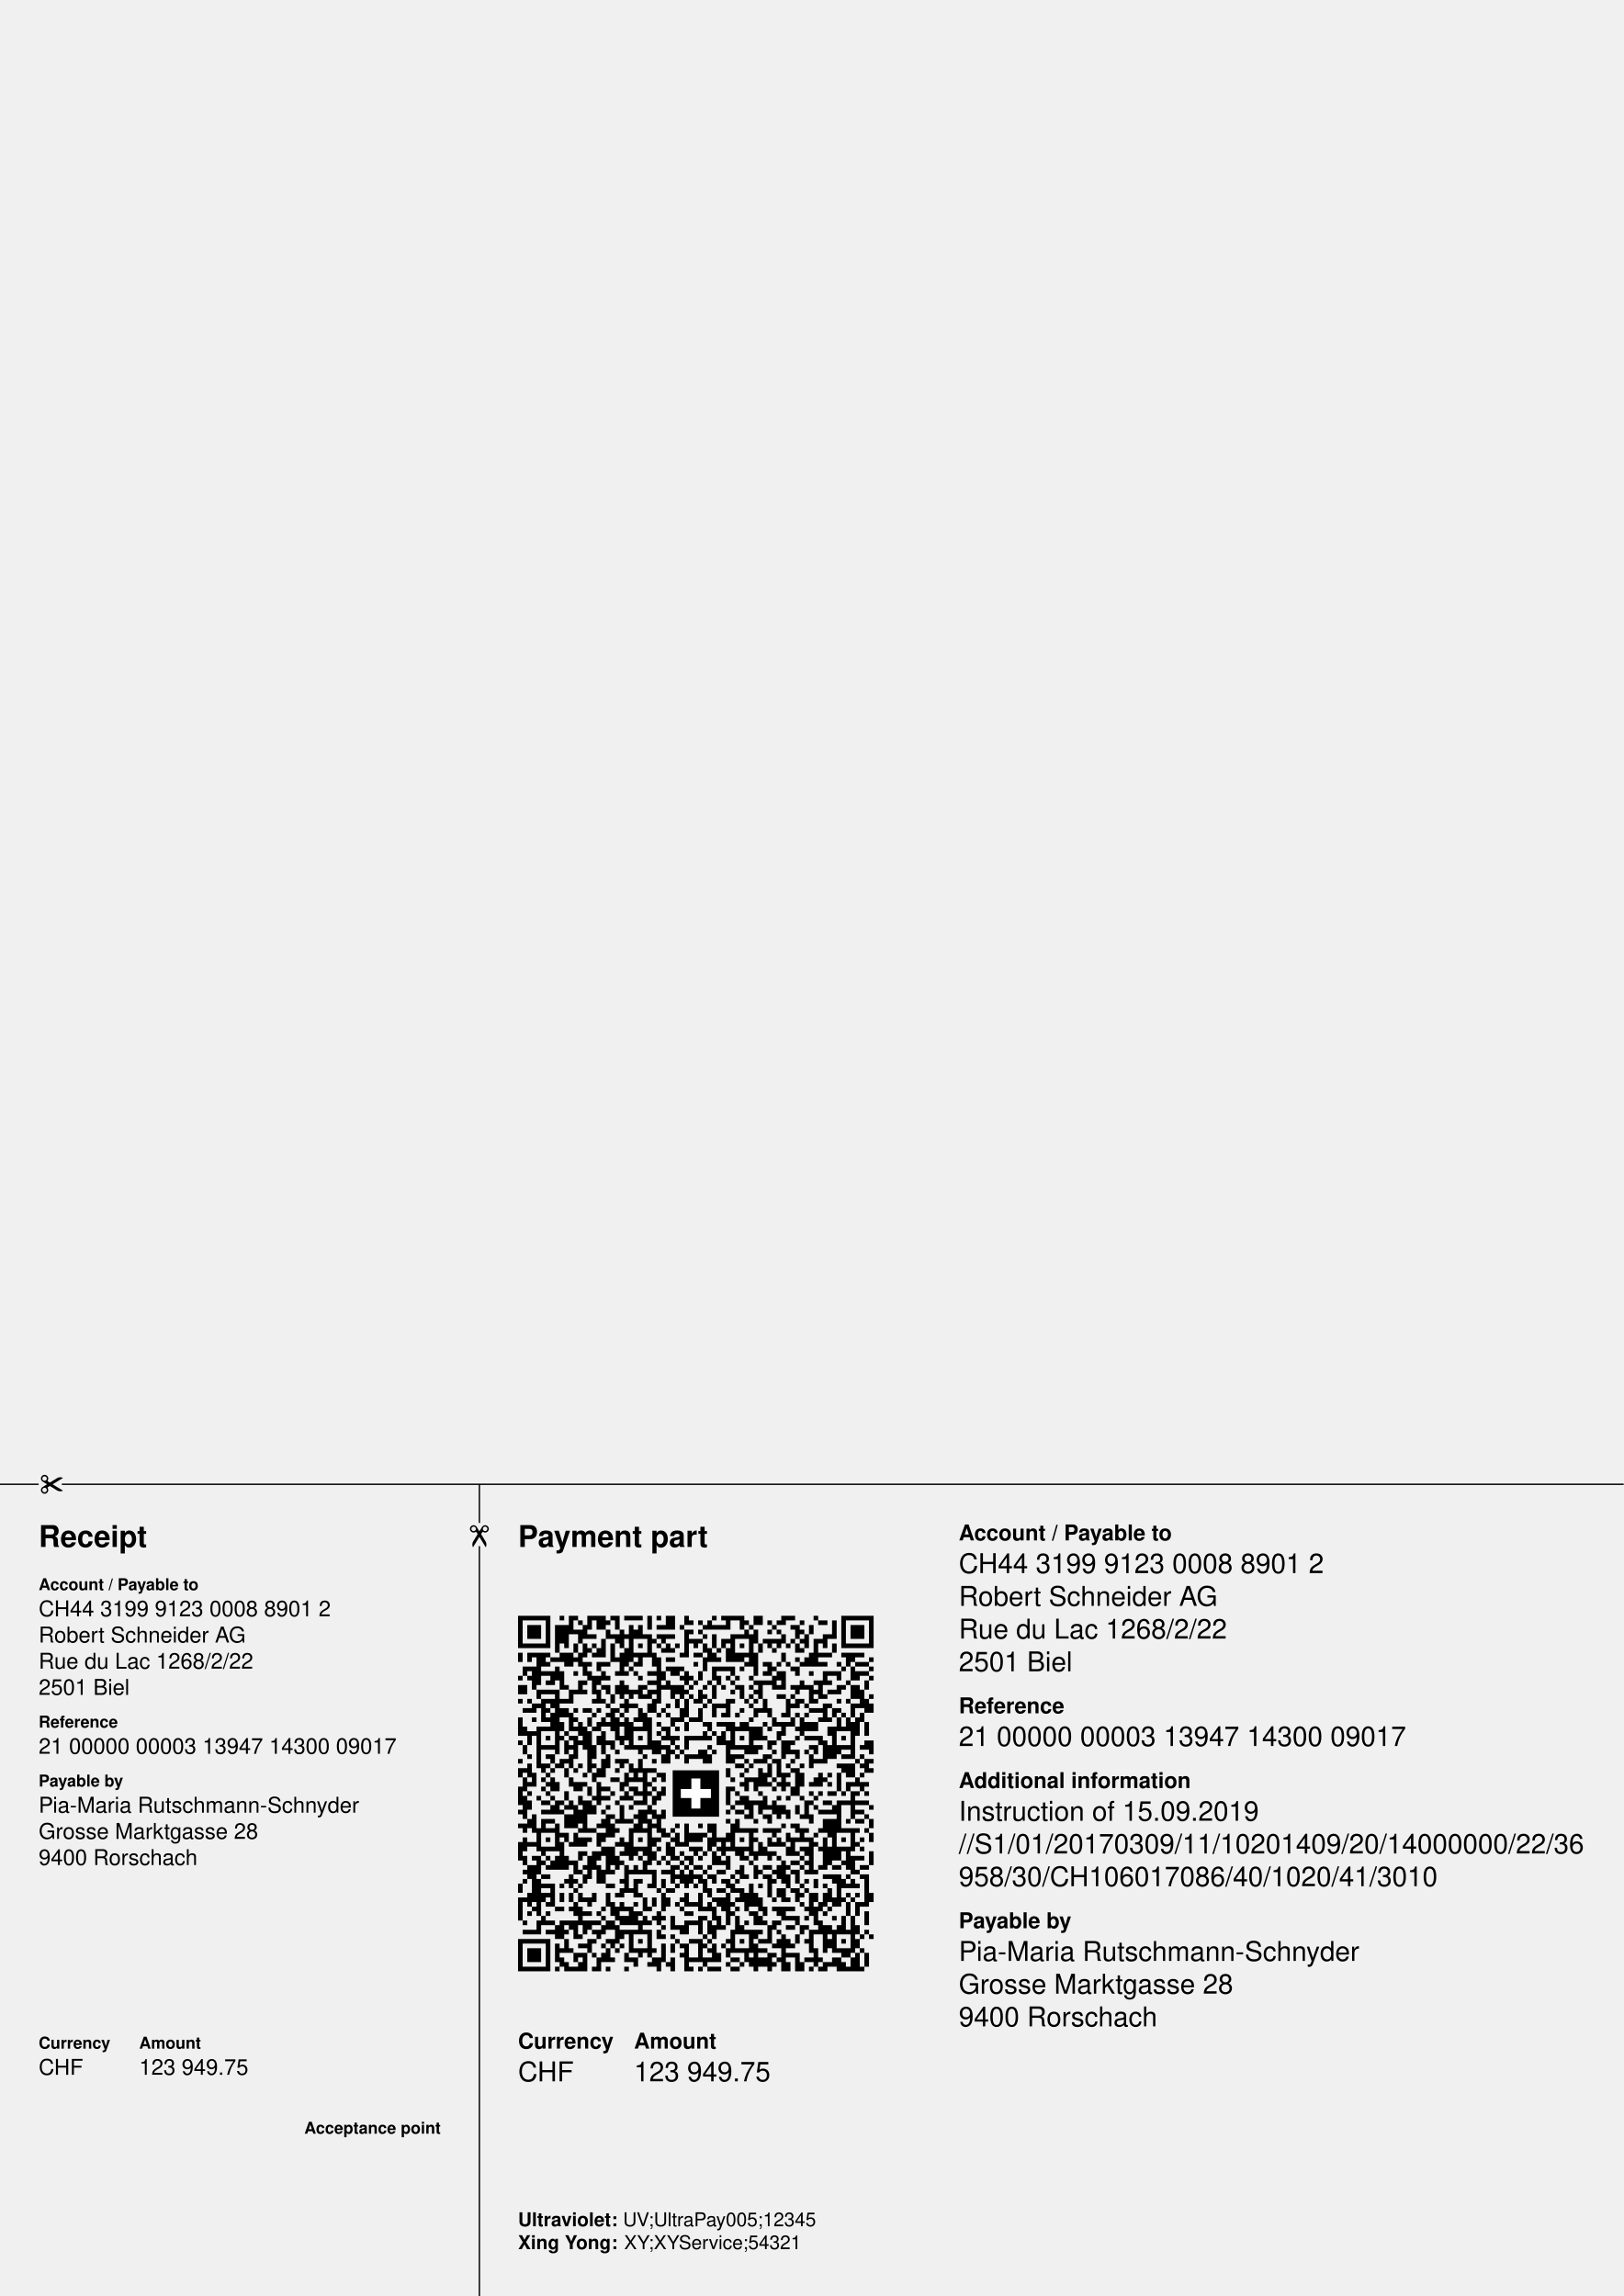
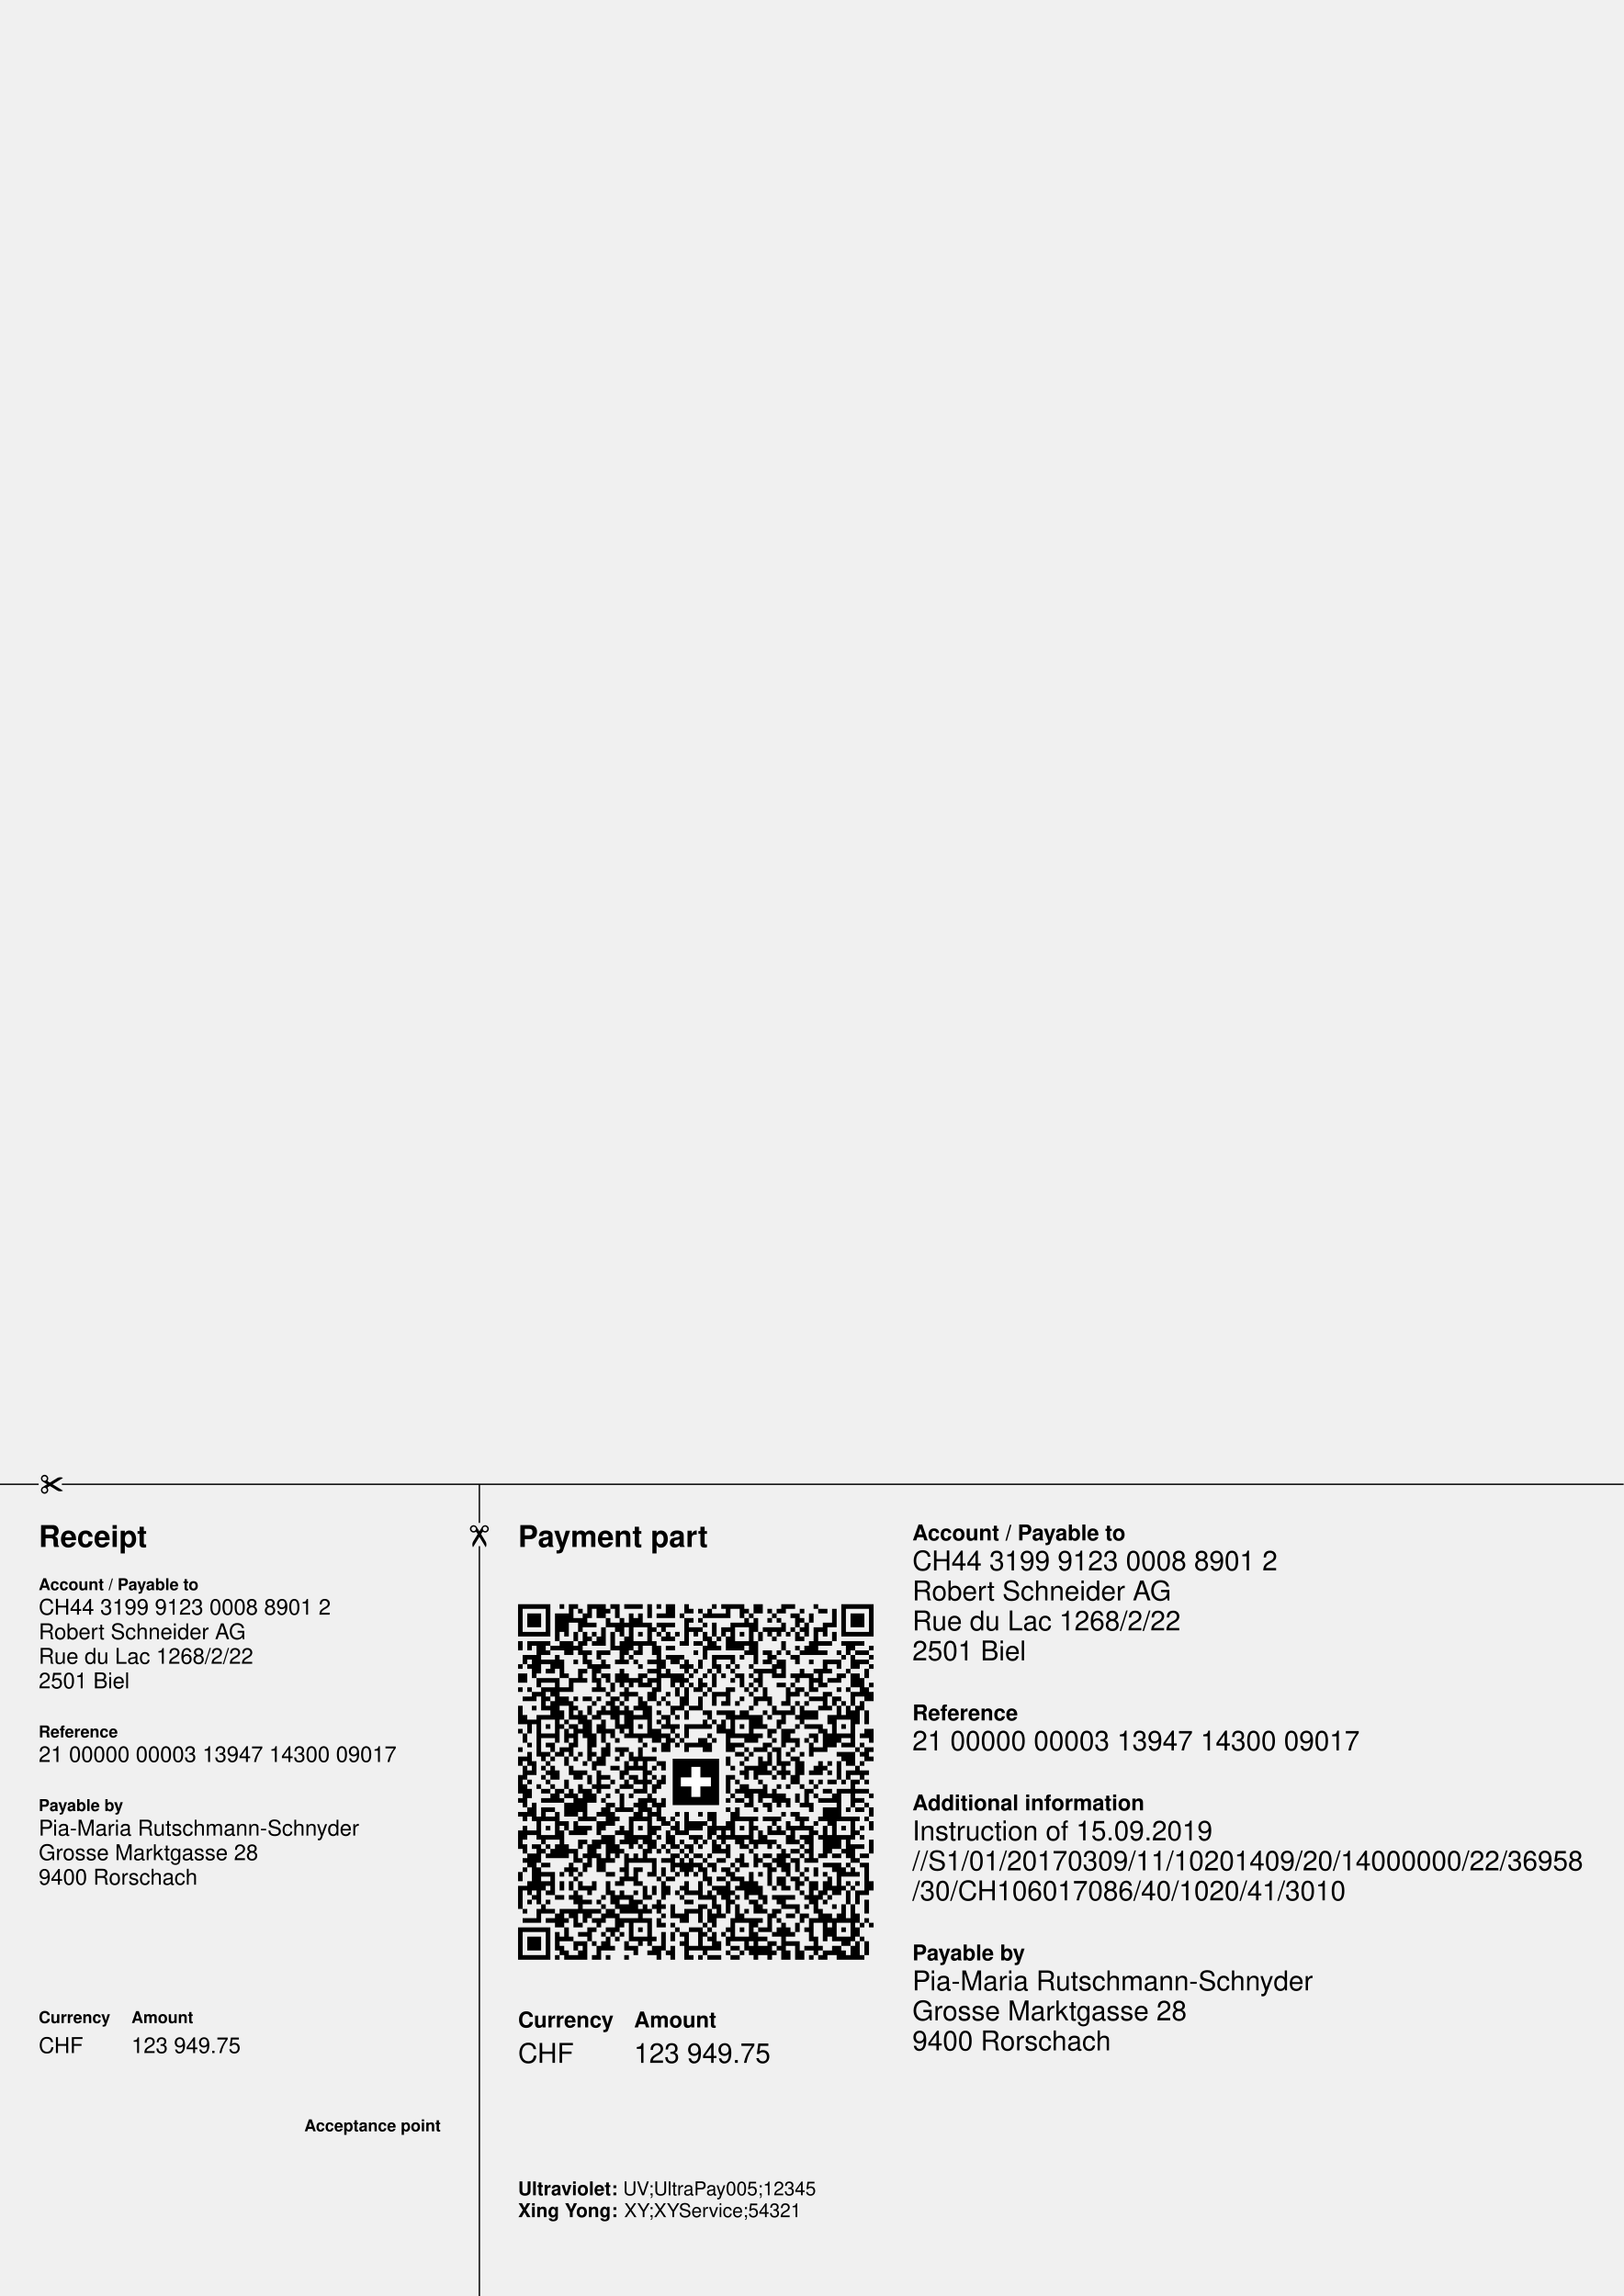
<svg xmlns="http://www.w3.org/2000/svg" width="210mm" height="297mm" version="1.1" viewBox="0 0 595.276 841.89">
  <g font-family="Helvetica,Arial,&quot;Liberation Sans&quot;" transform="translate(0 841.89)">
-     <g transform="translate(189.921 -119.055) scale(1.693)">
+     <g transform="translate(189.921 -0)">
+       <text x="0" y="-274.665" font-size="11" font-weight="bold">Payment part</text>
+     </g>
+     <g transform="translate(189.921 -123.307) scale(1.693)">
      <path d="M0,-77h7v1h-7zm9,0h1v1h-1zm2,0h1v4h-1zm1,0h1v1h-1zm3,0h4v1h-4zm5,0h2v1h-2z m3,0h4v1h-4zm5,0h1v3h-1zm2,0h1v1h-1zm2,0h2v3h-2zm4,0h1v2h-1zm6,0h1v1h-1z m2,0h5v1h-5zm7,0h2v2h-2zm6,0h3v1h-3zm7,0h1v1h-1zm6,0h7v1h-7zm-70,1h1v6h-1z m6,0h1v6h-1zm7,0h1v1h-1zm2,0h1v2h-1zm2,0h2v2h-2zm2,0h1v1h-1zm2,0h1v2h-1z m16,0h1v1h-1zm2,0h1v1h-1zm2,0h1v2h-1zm4,0h1v2h-1zm3,0h2v1h-2zm6,0h1v1h-1z m2,0h2v1h-2zm5,0h1v1h-1zm4,0h2v1h-2zm3,0h1v4h-1zm2,0h1v6h-1zm6,0h1v6h-1z m-74,1h3v3h-3zm6,0h3v4h-3zm6,0h1v3h-1zm10,0h1v8h-1zm2,0h1v3h-1zm4,0h2v1h-2z m5,0h1v1h-1zm5,0h1v1h-1zm2,0h3v1h-3zm6,0h1v1h-1zm2,0h1v1h-1zm5,0h1v1h-1z m4,0h2v1h-2zm4,0h1v2h-1zm9,0h3v3h-3zm-60,1h2v1h-2zm7,0h1v2h-1zm3,0h1v4h-1z m3,0h1v2h-1zm11,0h1v6h-1zm1,0h1v1h-1zm2,0h1v1h-1zm10,0h1v2h-1zm2,0h1v3h-1z m3,0h1v1h-1zm2,0h1v1h-1zm4,0h2v1h-2zm-47,1h1v2h-1zm2,0h2v1h-2zm5,0h2v1h-2z m3,0h1v1h-1zm4,0h2v1h-2zm3,0h4v1h-4zm10,0h1v1h-1zm2,0h1v3h-1zm4,0h1v6h-1z m1,0h2v1h-2zm3,0h1v7h-1zm7,0h1v2h-1zm3,0h1v1h-1zm2,0h1v3h-1zm4,0h1v3h-1z m1,0h1v1h-1zm-49,1h1v4h-1zm3,0h1v1h-1zm7,0h1v4h-1zm1,0h1v1h-1zm2,0h1v1h-1z m6,0h3v1h-3zm7,0h2v1h-2zm9,0h4v1h-4zm6,0h1v1h-1zm2,0h1v1h-1zm3,0h1v6h-1z m1,0h1v1h-1zm-64,1h5v1h-5zm7,0h1v2h-1zm2,0h1v1h-1zm2,0h1v2h-1zm2,0h1v3h-1z m2,0h1v1h-1zm4,0h1v4h-1zm6,0h1v1h-1zm4,0h1v1h-1zm2,0h1v2h-1zm2,0h1v1h-1z m4,0h1v1h-1zm2,0h1v2h-1zm4,0h1v1h-1zm4,0h1v1h-1zm4,0h1v2h-1zm2,0h1v1h-1z m2,0h1v1h-1zm2,0h1v1h-1zm2,0h1v2h-1zm8,0h1v2h-1zm3,0h5v1h-5zm-56,1h1v1h-1z m2,0h1v2h-1zm6,0h1v4h-1zm8,0h1v1h-1zm2,0h1v1h-1zm8,0h1v3h-1zm2,0h1v1h-1z m2,0h1v3h-1zm10,0h1v1h-1zm6,0h1v1h-1zm-61,1h1v2h-1zm2,0h5v1h-5zm7,0h3v2h-3z m4,0h1v3h-1zm3,0h1v1h-1zm6,0h1v5h-1zm3,0h3v1h-3zm4,0h1v3h-1zm6,0h1v1h-1z m3,0h2v1h-2zm4,0h1v2h-1zm5,0h2v2h-2zm2,0h1v1h-1zm2,0h1v5h-1zm6,0h1v2h-1z m6,0h1v3h-1zm2,0h3v1h-3zm5,0h5v1h-5zm-68,1h1v1h-1zm2,0h1v6h-1zm1,0h1v2h-1z m2,0h2v1h-2zm5,0h1v1h-1zm9,0h1v1h-1zm5,0h1v2h-1zm4,0h1v10h-1zm2,0h2v1h-2z m8,0h1v3h-1zm3,0h1v1h-1zm17,0h1v1h-1zm2,0h1v2h-1zm9,0h2v1h-2zm5,0h1v1h-1z m-70,1h1v1h-1zm4,0h2v1h-2zm4,0h1v3h-1zm1,0h1v1h-1zm2,0h3v1h-3zm8,0h1v1h-1z m13,0h1v1h-1zm11,0h1v1h-1zm4,0h2v1h-2zm3,0h1v1h-1zm2,0h1v1h-1zm3,0h1v1h-1z m4,0h2v1h-2zm4,0h1v1h-1zm2,0h1v1h-1zm2,0h3v1h-3zm-72,1h3v1h-3zm7,0h1v3h-1z m9,0h1v1h-1zm7,0h1v1h-1zm8,0h4v1h-4zm10,0h5v1h-5zm6,0h1v1h-1zm6,0h2v1h-2z m5,0h2v1h-2zm11,0h1v1h-1zm2,0h1v3h-1zm4,0h1v1h-1zm-75,1h1v1h-1zm2,0h1v4h-1z m2,0h3v1h-3zm4,0h1v4h-1zm3,0h1v1h-1zm3,0h1v2h-1zm3,0h1v2h-1zm3,0h1v1h-1z m2,0h1v1h-1zm2,0h1v1h-1zm3,0h2v1h-2zm3,0h1v2h-1zm2,0h2v1h-2zm3,0h1v3h-1z m3,0h1v2h-1zm3,0h1v2h-1zm4,0h1v1h-1zm7,0h2v1h-2zm3,0h2v2h-2zm4,0h1v1h-1z m3,0h1v1h-1zm3,0h4v1h-4zm7,0h3v1h-3zm-73,1h1v1h-1zm2,0h1v1h-1zm5,0h1v2h-1z m9,0h2v2h-2zm3,0h1v1h-1zm7,0h1v1h-1zm9,0h1v1h-1zm2,0h1v1h-1zm6,0h1v2h-1z m2,0h1v1h-1zm2,0h1v1h-1zm3,0h1v1h-1zm5,0h1v3h-1zm11,0h1v2h-1zm3,0h1v1h-1z m4,0h1v1h-1zm3,0h1v1h-1zm-70,1h1v1h-1zm7,0h1v3h-1zm1,0h1v1h-1zm8,0h1v4h-1z m6,0h2v1h-2zm4,0h1v2h-1zm6,0h1v1h-1zm3,0h1v1h-1zm5,0h1v1h-1zm5,0h4v1h-4z m6,0h1v2h-1zm4,0h1v2h-1zm3,0h2v1h-2zm3,0h1v1h-1zm4,0h1v1h-1zm4,0h1v2h-1z m-75,1h2v2h-2zm10,0h1v1h-1zm6,0h1v2h-1zm2,0h2v1h-2zm3,0h1v2h-1zm2,0h1v2h-1z m3,0h1v3h-1zm1,0h1v1h-1zm4,0h1v1h-1zm2,0h3v2h-3zm4,0h1v1h-1zm3,0h1v1h-1z m2,0h1v3h-1zm2,0h1v1h-1zm3,0h2v1h-2zm3,0h1v1h-1zm2,0h1v3h-1zm4,0h1v1h-1z m3,0h2v1h-2zm3,0h2v1h-2zm3,0h1v3h-1zm4,0h2v1h-2zm3,0h2v3h-2zm-68,1h5v1h-5z m7,0h1v3h-1zm1,0h1v1h-1zm2,0h1v1h-1zm3,0h1v3h-1zm2,0h1v1h-1zm5,0h2v1h-2z m4,0h2v1h-2zm8,0h1v1h-1zm3,0h1v3h-1zm7,0h1v1h-1zm2,0h1v2h-1zm3,0h1v1h-1z m9,0h1v1h-1zm3,0h1v3h-1zm1,0h1v1h-1zm3,0h3v1h-3zm7,0h1v4h-1zm-70,1h1v1h-1z m4,0h1v13h-1zm12,0h1v2h-1zm4,0h1v1h-1zm3,0h2v1h-2zm6,0h1v1h-1zm2,0h1v1h-1z m2,0h1v1h-1zm3,0h1v1h-1zm10,0h1v1h-1zm6,0h2v1h-2zm3,0h1v1h-1zm7,0h1v1h-1z m10,0h1v1h-1zm-76,1h1v1h-1zm2,0h1v1h-1zm3,0h1v5h-1zm1,0h2v1h-2zm3,0h2v1h-2z m7,0h1v1h-1zm2,0h1v1h-1zm5,0h1v3h-1zm6,0h1v3h-1zm5,0h1v2h-1zm2,0h1v4h-1z m2,0h1v1h-1zm3,0h1v1h-1zm4,0h1v4h-1zm1,0h1v1h-1zm3,0h1v1h-1zm2,0h1v1h-1z m2,0h1v3h-1zm5,0h1v4h-1zm2,0h2v1h-2zm4,0h1v1h-1zm5,0h1v1h-1zm2,0h1v1h-1z m4,0h1v3h-1zm-72,1h2v1h-2zm4,0h1v1h-1zm12,0h1v1h-1zm3,0h1v1h-1zm2,0h2v1h-2z m4,0h1v2h-1zm4,0h1v1h-1zm8,0h1v1h-1zm2,0h3v1h-3zm8,0h1v1h-1zm9,0h2v1h-2z m3,0h1v1h-1zm4,0h1v4h-1zm1,0h1v1h-1zm5,0h1v3h-1zm1,0h1v1h-1zm3,0h1v2h-1z m-75,1h3v1h-3zm5,0h1v1h-1zm3,0h2v2h-2zm3,0h1v1h-1zm2,0h2v1h-2zm3,0h1v1h-1z m3,0h1v5h-1zm1,0h1v1h-1zm5,0h1v3h-1zm5,0h1v1h-1zm4,0h1v3h-1zm4,0h1v3h-1z m3,0h1v2h-1zm6,0h1v1h-1zm3,0h2v1h-2zm3,0h1v2h-1zm9,0h3v1h-3zm5,0h2v1h-2z m-61,1h1v4h-1zm4,0h1v4h-1zm5,0h1v1h-1zm3,0h1v1h-1zm3,0h1v1h-1zm5,0h1v4h-1z m3,0h1v1h-1zm2,0h1v1h-1zm12,0h1v1h-1zm3,0h1v1h-1zm4,0h1v1h-1zm6,0h1v1h-1z m3,0h1v1h-1zm2,0h1v1h-1zm6,0h1v1h-1zm2,0h1v1h-1zm4,0h1v2h-1zm-74,1h1v4h-1z m3,0h1v1h-1zm3,0h1v1h-1zm6,0h1v1h-1zm3,0h1v2h-1zm3,0h1v2h-1zm3,0h1v5h-1z m2,0h1v5h-1zm2,0h1v1h-1zm3,0h1v7h-1zm5,0h2v1h-2zm4,0h2v1h-2zm13,0h1v1h-1z m5,0h1v2h-1zm4,0h1v2h-1zm2,0h1v4h-1zm4,0h1v1h-1zm2,0h1v1h-1zm2,0h1v3h-1z m2,0h1v3h-1zm2,0h1v4h-1zm-64,1h1v2h-1zm4,0h1v3h-1zm4,0h1v2h-1zm2,0h1v1h-1z m3,0h1v1h-1zm2,0h1v6h-1zm6,0h1v1h-1zm3,0h1v1h-1zm3,0h1v2h-1zm4,0h2v1h-2z m3,0h4v1h-4zm5,0h2v2h-2zm5,0h1v1h-1zm3,0h3v1h-3zm6,0h3v2h-3zm10,-0h1v8h-1z m3,0h1v3h-1zm-74,1h1v2h-1zm3,0h1v9h-1zm1,0h2v1h-2zm7,0h1v1h-1zm2,0h1v5h-1z m2,0h1v1h-1zm9,0h2v1h-2zm6,0h2v1h-2zm3,0h1v1h-1zm7,0h1v1h-1zm4,0h3v1h-3z m5,0h3v3h-3zm4,0h1v1h-1zm3,0h1v2h-1zm3,0h1v1h-1zm7,0h2v2h-2zm3,0h1v1h-1z m-68,1h1v3h-1zm1,0h1v1h-1zm7,0h1v1h-1zm5,0h1v9h-1zm3,-0h1v5h-1zm12,0h1v1h-1z m2,0h1v2h-1zm8,0h1v2h-1zm2,0h1v1h-1zm2,0h1v3h-1zm2,0h1v4h-1zm10,0h1v2h-1z m-50,1h1v1h-1zm3,0h1v1h-1zm2,0h2v1h-2zm6,0h1v2h-1zm5,0h1v2h-1zm4,0h1v1h-1z m5,0h1v1h-1zm2,0h2v1h-2zm3,0h4v1h-4zm5,0h1v1h-1zm2,0h1v2h-1zm5,0h1v1h-1z m5,0h1v1h-1zm7,0h1v1h-1zm2,0h4v1h-4zm6,-0h1v5h-1zm2,0h1v1h-1zm-70,1h1v1h-1z m10,-0h1v3h-1zm2,0h1v4h-1zm1,0h1v1h-1zm6,0h2v1h-2zm10,-0h2v3h-2zm4,0h1v1h-1z m3,0h1v2h-1zm9,0h1v5h-1zm5,-0h1v3h-1zm4,0h2v1h-2zm3,-0h2v3h-2zm2,0h1v1h-1z m6,0h2v1h-2zm10,0h2v2h-2zm-74,1h1v2h-1zm4,0h3v1h-3zm6,0h1v1h-1zm5,-0h1v3h-1z m4,0h1v1h-1zm3,0h1v1h-1zm2,0h3v1h-3zm6,0h2v1h-2zm3,0h1v1h-1zm7,0h1v1h-1z m6,0h3v1h-3zm4,0h2v1h-2zm3,0h1v1h-1zm9,0h2v1h-2zm3,-0h2v3h-2zm3,0h3v1h-3z m5,0h1v1h-1zm-53,1h1v1h-1zm5,0h1v1h-1zm6,0h1v3h-1zm1,-0h1v1h-1zm2,0h1v1h-1z m4,0h2v2h-2zm3,0h1v1h-1zm7,0h1v1h-1zm2,0h1v1h-1zm4,0h1v1h-1zm4,0h2v1h-2z m3,0h1v1h-1zm2,0h1v1h-1zm5,0h1v1h-1zm7,0h1v1h-1zm-74,1h1v1h-1zm4,0h2v1h-2z m5,0h1v3h-1zm8,0h1v3h-1zm8,-0h1v1h-1zm4,0h1v2h-1zm3,-0h1v1h-1zm2,0h3v1h-3z m5,0h1v2h-1zm5,-0h3v1h-3zm7,0h2v1h-2zm4,0h1v1h-1zm3,0h1v1h-1zm3,0h1v3h-1z m7,-0h2v1h-2zm4,0h1v1h-1zm-74,1h1v1h-1zm7,0h1v1h-1zm2,0h2v1h-2zm9,0h1v4h-1z m3,0h3v1h-3zm5,0h1v3h-1zm3,0h1v1h-1zm7,0h1v1h-1zm4,0h1v1h-1zm6,0h1v1h-1z m3,0h1v1h-1zm2,0h3v1h-3zm4,0h2v1h-2zm4,0h1v1h-1zm5,0h3v1h-3zm9,0h1v1h-1z m2,0h1v3h-1zm1,0h1v1h-1zm-74,1h1v3h-1zm3,0h2v1h-2zm3,0h2v1h-2zm5,0h1v1h-1z m3,0h1v1h-1zm6,0h1v1h-1zm2,0h1v2h-1zm23,0h2v1h-2zm3,0h1v1h-1zm4,0h1v3h-1z m2,0h1v3h-1zm2,0h1v1h-1zm3,0h1v1h-1zm8,0h4v1h-4zm5,0h1v1h-1zm-74,1h2v1h-2z m5,0h1v1h-1zm2,0h1v1h-1zm3,0h1v2h-1zm2,0h1v1h-1zm5,0h1v2h-1zm4,0h1v1h-1z m4,0h1v3h-1zm2,-0h1v8h-1zm1,0h2v1h-2zm17,0h1v2h-1zm4,0h1v1h-1zm3,-0h1v4h-1z m7,0h2v1h-2zm11,0h3v1h-3zm6,0h1v1h-1zm-76,1h1v1h-1zm3,-0h1v3h-1zm3,0h1v1h-1z m8,0h1v1h-1zm2,0h1v2h-1zm7,-0h1v3h-1zm7,0h2v1h-2zm18,0h1v1h-1zm5,-0h1v3h-1z m4,0h1v4h-1zm1,0h1v1h-1zm2,-0h2v3h-2zm5,0h1v3h-1zm2,0h1v1h-1zm2,-0h1v4h-1z m2,0h2v1h-2zm3,0h1v1h-1zm-73,1h1v3h-1zm4,0h1v1h-1zm2,-0h1v3h-1zm4,0h1v2h-1z m9,0h2v1h-2zm4,0h1v1h-1zm2,0h1v1h-1zm3,0h1v1h-1zm2,0h1v1h-1zm15,0h1v1h-1z m3,0h3v1h-3zm6,0h1v1h-1zm9,-0h1v2h-1zm2,0h1v1h-1zm7,-0h1v2h-1zm-71,1h1v1h-1z m4,0h1v1h-1zm2,0h1v2h-1zm4,0h2v2h-2zm2,0h1v1h-1zm3,0h1v5h-1zm5,0h1v2h-1z m6,0h1v1h-1zm20,0h2v1h-2zm3,0h1v2h-1zm3,0h1v1h-1zm2,0h1v1h-1zm2,0h1v1h-1z m5,0h1v1h-1zm4,0h1v1h-1zm4,0h2v1h-2zm3,0h2v1h-2zm-74,1h1v4h-1zm5,0h1v1h-1z m10,0h1v2h-1zm3,0h2v1h-2zm6,0h2v1h-2zm5,0h1v1h-1zm2,0h1v2h-1zm14,0h1v4h-1z m1,0h1v1h-1zm3,0h1v1h-1zm6,0h1v1h-1zm4,0h2v2h-2zm12,0h1v1h-1zm3,0h1v1h-1z m-72,1h1v1h-1zm4,0h1v1h-1zm4,0h1v2h-1zm10,0h1v1h-1zm3,0h1v2h-1zm2,0h2v1h-2z m3,0h1v1h-1zm2,0h1v2h-1zm17,0h1v1h-1zm5,0h1v1h-1zm11,0h1v1h-1zm2,0h1v1h-1z m2,0h2v1h-2zm3,0h1v1h-1zm2,0h1v6h-1zm1,0h1v1h-1zm2,0h1v1h-1zm-74,1h1v5h-1z m3,0h1v1h-1zm3,0h1v1h-1zm6,0h1v2h-1zm3,0h1v1h-1zm2,0h2v1h-2zm4,0h1v1h-1z m2,0h1v1h-1zm5,0h1v2h-1zm19,0h2v2h-2zm5,0h1v3h-1zm3,0h1v1h-1zm2,0h1v1h-1z m3,0h1v1h-1zm3,0h1v1h-1zm-62,1h1v2h-1zm3,0h2v1h-2zm3,0h1v3h-1zm1,0h1v1h-1z m2,0h1v2h-1zm3,0h1v7h-1zm1,0h1v3h-1zm6,0h1v1h-1zm4,0h2v1h-2zm22,0h1v1h-1z m3,0h1v4h-1zm1,0h2v1h-2zm4,0h1v3h-1zm7,0h1v4h-1zm1,0h1v1h-1zm3,0h2v1h-2z m3,0h1v7h-1zm1,0h2v1h-2zm3,0h3v1h-3zm-66,1h1v2h-1zm3,0h1v1h-1zm2,0h1v5h-1z m4,0h1v2h-1zm3,0h1v1h-1zm3,0h1v4h-1zm2,0h1v1h-1zm4,0h1v2h-1zm18,0h1v1h-1z m3,0h1v1h-1zm3,0h1v2h-1zm2,0h1v1h-1zm2,0h2v2h-2zm4,0h1v2h-1zm4,0h1v1h-1z m4,0h1v2h-1zm8,0h1v1h-1zm-76,1h1v1h-1zm5,0h2v1h-2zm4,0h1v1h-1zm4,0h1v3h-1z m5,0h1v1h-1zm8,0h2v3h-2zm3,0h1v2h-1zm2,0h1v2h-1zm14,0h1v1h-1zm2,0h2v1h-2z m11,0h1v2h-1zm7,0h3v1h-3zm8,0h2v1h-2zm-70,1h1v4h-1zm7,0h2v3h-2zm9,0h1v5h-1z m1,0h1v1h-1zm5,0h1v1h-1zm5,0h1v4h-1zm19,0h1v1h-1zm4,0h2v1h-2zm3,0h1v1h-1z m5,0h1v1h-1zm2,0h1v2h-1zm12,0h1v1h-1zm-73,1h1v2h-1zm3,0h3v1h-3zm13,0h1v2h-1z m3,0h1v1h-1zm2,0h2v1h-2zm5,0h1v10h-1zm17,0h1v1h-1zm2,0h1v3h-1zm4,0h1v1h-1z m3,0h1v1h-1zm12,0h3v3h-3zm5,0h1v1h-1zm2,0h2v1h-2zm3,0h1v2h-1zm-76,1h2v1h-2z m5,0h1v2h-1zm3,0h1v6h-1zm9,0h1v1h-1zm3,0h1v3h-1zm5,0h2v2h-2zm4,0h1v1h-1z m5,0h1v1h-1zm2,0h1v5h-1zm3,0h1v1h-1zm2,0h2v2h-2zm5,0h1v6h-1zm11,0h1v1h-1z m2,0h2v1h-2zm-58,1h1v1h-1zm3,0h1v5h-1zm2,0h2v1h-2zm7,0h1v1h-1zm2,0h2v1h-2z m6,0h1v1h-1zm3,0h1v7h-1zm3,0h1v1h-1zm4,0h1v2h-1zm2,0h1v1h-1zm15,0h4v1h-4z m5,0h4v1h-4zm7,0h3v1h-3zm5,0h1v1h-1zm5,0h4v1h-4zm5,0h1v1h-1zm-66,1h2v1h-2z m3,0h1v3h-1zm5,0h2v2h-2zm15,0h1v1h-1zm2,0h1v3h-1zm3,0h3v2h-3zm3,0h1v1h-1z m2,0h1v3h-1zm3,0h1v2h-1zm5,0h1v5h-1zm5,0h1v1h-1zm3,0h1v2h-1zm3,0h1v2h-1z m3,0h1v1h-1zm3,0h2v1h-2zm5,0h1v4h-1zm4,0h1v2h-1zm-75,1h1v3h-1zm5,0h1v1h-1z m4,0h1v1h-1zm3,0h2v2h-2zm2,0h1v1h-1zm7,0h1v2h-1zm4,0h1v1h-1zm3,0h2v1h-2z m4,0h1v1h-1zm8,0h1v3h-1zm2,0h2v1h-2zm5,0h1v1h-1zm3,0h1v1h-1zm3,0h1v2h-1z m2,0h1v2h-1zm3,0h1v4h-1zm1,0h1v1h-1zm2,0h2v1h-2zm4,0h1v7h-1zm2,0h1v5h-1z m2,0h1v1h-1zm4,0h1v1h-1zm-74,1h1v4h-1zm2,0h2v1h-2zm7,0h1v6h-1zm2,0h1v1h-1z m6,0h1v1h-1zm4,0h1v1h-1zm2,0h1v3h-1zm6,0h1v1h-1zm3,0h1v3h-1zm3,0h1v1h-1z m9,0h1v3h-1zm8,0h1v3h-1zm3,0h1v1h-1zm2,0h1v1h-1zm6,0h1v7h-1zm1,0h1v1h-1z m9,0h1v1h-1zm-68,1h3v1h-3zm13,0h3v2h-3zm7,0h3v1h-3zm5,0h1v1h-1zm3,0h1v3h-1z m4,0h3v1h-3zm6,0h1v1h-1zm2,0h1v1h-1zm2,0h2v2h-2zm2,0h1v1h-1zm4,0h1v2h-1z m5,0h1v2h-1zm3,0h2v1h-2zm4,0h1v1h-1zm2,-0h1v4h-1zm2,0h3v1h-3zm5,0h1v1h-1z m-69,1h1v1h-1zm8,0h2v1h-2zm3,0h2v2h-2zm6,0h1v1h-1zm3,0h1v1h-1zm2,0h1v1h-1z m2,0h1v2h-1zm6,0h1v1h-1zm3,0h1v1h-1zm2,0h1v1h-1zm2,-0h1v3h-1zm9,0h1v2h-1z m3,0h2v1h-2zm6,0h1v1h-1zm2,0h1v1h-1zm7,0h1v2h-1zm2,0h1v4h-1zm5,-0h1v3h-1z m-75,1h1v2h-1zm2,0h2v1h-2zm3,0h1v1h-1zm2,0h1v3h-1zm2,0h1v3h-1zm3,0h1v1h-1z m2,-0h1v5h-1zm4,0h3v2h-3zm7,0h1v1h-1zm5,0h1v1h-1zm3,0h1v1h-1zm2,0h2v1h-2z m3,0h1v1h-1zm4,-0h1v2h-1zm2,0h1v3h-1zm3,0h2v1h-2zm6,0h1v1h-1zm2,0h1v1h-1z m5,0h1v1h-1zm11,0h1v4h-1zm1,0h2v1h-2zm-69,1h1v3h-1zm1,-0h1v1h-1zm2,0h1v2h-1z m4,-0h2v1h-2zm5,0h1v2h-1zm6,-0h1v1h-1zm5,0h1v3h-1zm3,-0h1v1h-1zm2,0h1v1h-1z m3,0h1v1h-1zm2,0h1v1h-1zm7,0h1v1h-1zm6,0h1v1h-1zm7,0h1v5h-1zm2,0h2v1h-2z m3,0h1v1h-1zm8,0h1v1h-1zm-68,1h2v3h-2zm4,0h1v1h-1zm6,0h1v2h-1zm2,0h1v1h-1z m3,-0h1v4h-1zm2,0h1v2h-1zm2,0h1v1h-1zm2,0h1v6h-1zm2,0h1v2h-1zm8,-0h1v4h-1z m1,0h1v1h-1zm2,0h1v1h-1zm2,0h2v1h-2zm3,0h1v1h-1zm7,-0h1v3h-1zm3,0h1v3h-1z m2,0h2v1h-2zm3,-0h1v3h-1zm2,0h1v1h-1zm3,0h1v1h-1zm4,0h1v1h-1zm3,0h2v1h-2z m6,0h2v1h-2zm-73,1h1v1h-1zm12,0h1v1h-1zm5,-0h1v3h-1zm2,0h1v1h-1zm4,0h1v1h-1z m2,0h1v1h-1zm2,0h2v1h-2zm3,0h2v1h-2zm4,-0h1v3h-1zm2,0h1v3h-1zm3,0h1v1h-1z m3,0h2v1h-2zm4,0h1v1h-1zm5,0h1v1h-1zm3,0h1v1h-1zm4,0h2v1h-2zm3,0h1v1h-1z m2,0h1v1h-1zm9,0h1v1h-1zm-68,1h2v1h-2zm6,0h1v3h-1zm3,0h1v2h-1zm15,0h1v3h-1z m5,0h1v1h-1zm2,0h1v3h-1zm2,0h2v1h-2zm3,0h2v1h-2zm5,0h1v1h-1zm3,0h1v1h-1z m4,0h2v1h-2zm5,0h1v3h-1zm2,0h1v2h-1zm6,0h4v1h-4zm5,0h1v1h-1zm3,0h2v1h-2z m-73,1h1v1h-1zm2,0h2v5h-2zm7,0h1v1h-1zm2,0h1v1h-1zm10,0h1v1h-1zm3,0h1v4h-1z m1,0h1v1h-1zm5,0h1v2h-1zm8,0h2v1h-2zm3,0h1v1h-1zm2,0h2v1h-2zm3,0h1v1h-1z m7,0h1v4h-1zm1,0h1v1h-1zm7,0h1v1h-1zm2,0h1v2h-1zm4,0h3v1h-3zm4,0h1v2h-1z m3,0h1v6h-1zm-75,1h1v2h-1zm5,0h3v1h-3zm4,0h1v1h-1zm4,0h1v1h-1zm6,0h2v1h-2z m9,0h1v1h-1zm6,0h1v1h-1zm4,0h1v1h-1zm2,0h1v2h-1zm5,0h2v1h-2zm5,0h1v5h-1z m2,0h1v1h-1zm9,0h1v1h-1zm5,0h1v1h-1zm3,0h1v5h-1zm1,0h2v1h-2zm3,0h1v1h-1z m-66,1h1v4h-1zm5,0h1v1h-1zm10,0h1v2h-1zm2,0h1v1h-1zm6,0h1v1h-1zm2,0h2v1h-2z m9,0h1v2h-1zm2,0h2v1h-2zm3,0h3v1h-3zm10,0h2v2h-2zm3,0h2v1h-2zm3,0h1v1h-1z m5,0h1v3h-1zm-65,1h1v3h-1zm3,0h2v1h-2zm4,0h1v2h-1zm2,0h1v2h-1zm2,0h1v2h-1z m3,0h1v2h-1zm3,0h1v3h-1zm2,0h1v1h-1zm5,0h1v1h-1zm5,0h1v4h-1zm5,0h1v3h-1z m3,0h1v4h-1zm6,0h1v7h-1zm3,0h2v2h-2zm3,0h1v3h-1zm9,0h2v1h-2zm3,0h1v5h-1z m1,0h1v2h-1zm2,0h1v3h-1zm5,0h1v1h-1zm2,0h1v1h-1zm3,0h1v2h-1zm-76,1h1v5h-1z m1,0h1v1h-1zm4,0h1v1h-1zm9,0h2v1h-2zm13,0h1v3h-1zm2,0h1v2h-1zm3,0h1v2h-1z m3,0h1v1h-1zm7,0h3v1h-3zm5,0h1v1h-1zm5,0h1v3h-1zm3,0h1v1h-1zm2,0h2v1h-2z m3,0h1v1h-1zm8,0h1v2h-1zm2,0h1v1h-1zm2,0h1v1h-1zm-68,1h1v3h-1zm2,0h1v1h-1z m6,0h1v3h-1zm3,0h1v1h-1zm5,0h1v3h-1zm2,0h1v2h-1zm3,0h1v1h-1zm9,0h1v1h-1z m3,0h2v1h-2zm4,0h1v2h-1zm2,0h2v1h-2zm3,0h1v1h-1zm3,0h1v2h-1zm12,0h1v1h-1z m4,0h1v2h-1zm6,0h1v3h-1zm2,0h1v3h-1zm1,0h1v1h-1zm-71,1h1v1h-1zm5,0h2v1h-2z m3,0h1v1h-1zm2,0h1v4h-1zm5,0h1v1h-1zm3,0h1v3h-1zm2,0h2v1h-2zm5,0h1v1h-1z m7,0h1v1h-1zm5,0h1v1h-1zm2,0h1v3h-1zm2,0h1v1h-1zm3,0h1v1h-1zm6,0h1v2h-1z m2,0h5v1h-5zm7,0h1v1h-1zm2,0h1v4h-1zm3,0h1v1h-1zm-65,1h1v1h-1zm4,0h1v1h-1z m8,0h2v1h-2zm3,0h1v1h-1zm7,0h2v3h-2zm2,0h1v1h-1zm4,0h1v3h-1zm6,0h2v1h-2z m10,0h1v1h-1zm4,0h2v1h-2zm6,0h2v1h-2zm10,0h1v1h-1zm9,0h1v3h-1zm-70,1h1v2h-1z m13,0h1v1h-1zm4,-0h2v2h-2zm5,0h1v2h-1zm2,0h1v1h-1zm2,0h1v1h-1zm2,0h1v3h-1z m6,0h1v4h-1zm1,0h1v1h-1zm3,0h1v3h-1zm4,0h1v4h-1zm4,-0h2v2h-2zm6,0h4v1h-4z m5,0h1v1h-1zm6,0h1v1h-1zm2,0h1v4h-1zm2,0h1v8h-1zm-71,1h1v1h-1zm3,0h1v3h-1z m2,-0h2v1h-2zm3,0h4v1h-4zm5,0h4v1h-4zm5,0h2v2h-2zm7,0h1v3h-1zm2,-0h1v1h-1z m8,0h3v1h-3zm5,0h1v3h-1zm8,-0h1v1h-1zm4,0h1v1h-1zm2,0h2v1h-2zm5,0h1v1h-1z m5,0h1v3h-1zm-57,1h2v3h-2zm3,-0h2v1h-2zm3,0h2v1h-2zm4,0h1v2h-1zm3,0h1v4h-1z m10,-0h1v1h-1zm3,0h3v1h-3zm8,0h1v3h-1zm2,-0h1v1h-1zm4,0h1v2h-1zm6,0h1v4h-1z m1,-0h1v1h-1zm3,0h2v1h-2zm3,0h2v1h-2zm5,0h1v6h-1zm1,-0h1v2h-1zm2,0h1v2h-1z m4,0h1v2h-1zm-72,1h3v1h-3zm5,0h2v1h-2zm4,0h1v1h-1zm2,0h1v2h-1zm2,0h1v1h-1z m2,0h2v1h-2zm6,0h4v1h-4zm5,0h2v1h-2zm3,0h1v2h-1zm5,0h2v1h-2zm11,0h1v5h-1z m3,0h4v1h-4zm7,0h1v1h-1zm5,0h1v1h-1zm2,0h1v5h-1zm1,0h1v1h-1zm4,0h1v5h-1z m3,0h1v1h-1zm4,0h1v1h-1zm-62,1h1v1h-1zm4,0h1v1h-1zm5,0h1v1h-1zm2,0h1v4h-1z m4,0h1v5h-1zm3,0h1v1h-1zm2,0h1v1h-1zm7,0h1v1h-1zm10,0h1v4h-1zm1,0h1v1h-1z m6,0h1v8h-1zm3,0h1v2h-1zm14,0h1v1h-1zm2,0h1v1h-1zm-76,1h7v1h-7zm10,0h1v3h-1z m5,0h1v3h-1zm1,0h1v1h-1zm3,0h2v1h-2zm7,0h1v1h-1zm8,0h1v1h-1zm3,0h3v1h-3z m4,0h1v1h-1zm4,0h1v1h-1zm3,0h1v1h-1zm4,0h2v1h-2zm4,0h1v2h-1zm2,0h1v2h-1z m4,0h1v1h-1zm5,0h1v2h-1zm3,0h1v1h-1zm3,0h1v2h-1zm-73,1h1v6h-1zm6,0h1v6h-1z m2,0h1v4h-1zm5,-0h2v1h-2zm5,0h1v1h-1zm2,0h1v1h-1zm2,0h1v1h-1zm9,0h1v4h-1z m2,0h1v2h-1zm2,-0h2v1h-2zm4,0h1v4h-1zm1,-0h1v1h-1zm2,0h1v4h-1zm2,-0h1v1h-1z m7,0h1v6h-1zm4,-0h1v1h-1zm4,0h1v1h-1zm-57,1h3v3h-3zm7,-0h1v1h-1zm2,0h1v1h-1z m8,0h1v3h-1zm2,-0h1v1h-1zm4,0h3v1h-3zm4,0h1v1h-1zm7,0h1v5h-1zm5,0h1v1h-1z m4,0h1v2h-1zm2,-0h3v1h-3zm5,0h2v1h-2zm12,0h1v4h-1zm5,0h3v1h-3zm5,0h1v1h-1z m-62,1h3v1h-3zm4,0h1v1h-1zm2,0h1v2h-1zm5,0h1v2h-1zm3,0h1v1h-1zm9,0h1v1h-1z m8,0h1v2h-1zm6,0h1v2h-1zm5,0h1v4h-1zm1,0h1v1h-1zm3,0h3v1h-3zm12,0h2v1h-2z m3,0h1v4h-1zm2,0h1v3h-1zm-66,1h1v2h-1zm3,0h1v1h-1zm2,0h1v3h-1zm3,0h1v3h-1z m3,0h1v1h-1zm4,0h2v1h-2zm5,0h2v2h-2zm4,0h1v3h-1zm4,0h2v1h-2zm3,0h2v1h-2z m6,0h2v1h-2zm4,0h1v2h-1zm2,0h2v2h-2zm4,0h1v1h-1zm4,0h1v3h-1zm2,0h2v1h-2z m3,0h1v1h-1zm3,0h2v2h-2zm4,0h1v3h-1zm-62,1h1v2h-1zm3,0h1v2h-1zm12,0h1v1h-1z m3,0h1v1h-1zm4,0h1v1h-1zm8,0h1v1h-1zm5,0h1v1h-1zm3,0h1v1h-1zm7,0h1v1h-1z m3,0h1v2h-1zm3,0h1v2h-1zm5,0h2v1h-2zm4,0h1v2h-1zm-69,1h5v1h-5zm7,0h1v1h-1z m3,0h2v1h-2zm5,0h1v1h-1zm3,0h1v1h-1zm4,0h1v1h-1zm7,0h1v1h-1zm7,0h1v1h-1z m2,0h1v1h-1zm2,0h3v1h-3zm5,0h2v1h-2zm17,0h1v1h-1zm2,0h2v1h-2zm4,0h1v1h-1z m2,0h1v1h-1zm3,0h1v1h-1z" fill="#000000" />
    </g>
-     <g transform="translate(189.921 -119.055)">
+     <g transform="translate(189.921 -123.307)">
      <path d="M56.693,-73.701h17.008v17.008h-17.008z" fill="#000000" />
      <path d="M63.543,-70.709h3.307v11.024h-3.307zm-3.858,3.858h11.024v3.307h-11.024z" fill="#ffffff" />
    </g>
    <g transform="translate(189.921 -0)">
-       <text x="0" y="-274.665" font-size="11" font-weight="bold">Payment part</text>
-       <text x="0" y="-90.709" font-size="8" font-weight="bold">Currency</text>
-       <text x="0" y="-78.709" font-size="10">CHF</text>
+       <text x="0" y="-98.482" font-size="8" font-weight="bold">Currency</text>
+       <text x="0" y="-85.482" font-size="10">CHF</text>
+       <text x="42.52" y="-98.482" font-size="8" font-weight="bold">Amount</text>
+       <text x="42.52" y="-85.482" font-size="10">123 949.75</text>
    </g>
-     <g transform="translate(232.441 -0)">
-       <text x="0" y="-90.709" font-size="8" font-weight="bold">Amount</text>
-       <text x="0" y="-78.709" font-size="10">123 949.75</text>
-     </g>
-     <g transform="translate(351.496 -0)">
+     <g transform="translate(334.488 -0)">
      <text x="0" y="-277.065" font-size="8" font-weight="bold">Account / Payable to</text>
-       <text x="0" y="-265.065" font-size="10">CH44 3199 9123 0008 8901 2</text>
-       <text x="0" y="-253.065" font-size="10">Robert Schneider AG</text>
-       <text x="0" y="-241.065" font-size="10">Rue du Lac 1268/2/22</text>
-       <text x="0" y="-229.065" font-size="10">2501 Biel</text>
-       <text x="0" y="-213.665" font-size="8" font-weight="bold">Reference</text>
-       <text x="0" y="-201.665" font-size="10">21 00000 00003 13947 14300 09017</text>
-       <text x="0" y="-186.265" font-size="8" font-weight="bold">Additional information</text>
-       <text x="0" y="-174.265" font-size="10">Instruction of 15.09.2019</text>
-       <text x="0" y="-162.265" font-size="10">//S1/01/20170309/11/10201409/20/14000000/22/36</text>
-       <text x="0" y="-150.265" font-size="10">958/30/CH106017086/40/1020/41/3010</text>
-       <text x="0" y="-134.865" font-size="8" font-weight="bold">Payable by</text>
-       <text x="0" y="-122.865" font-size="10">Pia-Maria Rutschmann-Schnyder</text>
-       <text x="0" y="-110.865" font-size="10">Grosse Marktgasse 28</text>
-       <text x="0" y="-98.865" font-size="10">9400 Rorschach</text>
+       <text x="0" y="-266.065" font-size="10">CH44 3199 9123 0008 8901 2</text>
+       <text x="0" y="-255.065" font-size="10">Robert Schneider AG</text>
+       <text x="0" y="-244.065" font-size="10">Rue du Lac 1268/2/22</text>
+       <text x="0" y="-233.065" font-size="10">2501 Biel</text>
+       <text x="0" y="-211.065" font-size="8" font-weight="bold">Reference</text>
+       <text x="0" y="-200.065" font-size="10">21 00000 00003 13947 14300 09017</text>
+       <text x="0" y="-178.065" font-size="8" font-weight="bold">Additional information</text>
+       <text x="0" y="-167.065" font-size="10">Instruction of 15.09.2019</text>
+       <text x="0" y="-156.065" font-size="10">//S1/01/20170309/11/10201409/20/14000000/22/36958</text>
+       <text x="0" y="-145.065" font-size="10">/30/CH106017086/40/1020/41/3010</text>
+       <text x="0" y="-123.065" font-size="8" font-weight="bold">Payable by</text>
+       <text x="0" y="-112.065" font-size="10">Pia-Maria Rutschmann-Schnyder</text>
+       <text x="0" y="-101.065" font-size="10">Grosse Marktgasse 28</text>
+       <text x="0" y="-90.065" font-size="10">9400 Rorschach</text>
    </g>
    <g transform="translate(189.921 -0)">
-       <text x="0" y="-25.581" font-size="7" font-weight="bold">Ultraviolet: </text>
-       <text x="38.507" y="-25.581" font-size="7">UV;UltraPay005;12345</text>
-       <text x="0" y="-17.181" font-size="7" font-weight="bold">Xing Yong: </text>
-       <text x="38.892" y="-17.181" font-size="7">XY;XYService;54321</text>
+       <text x="0" y="-36.92" font-size="7" font-weight="bold">Ultraviolet: </text>
+       <text x="38.507" y="-36.92" font-size="7">UV;UltraPay005;12345</text>
+       <text x="0" y="-28.92" font-size="7" font-weight="bold">Xing Yong: </text>
+       <text x="38.892" y="-28.92" font-size="7">XY;XYService;54321</text>
    </g>
    <g transform="translate(14.173 -0)">
      <text x="0" y="-274.665" font-size="11" font-weight="bold">Receipt</text>
      <text x="0" y="-258.822" font-size="6" font-weight="bold">Account / Payable to</text>
-       <text x="0" y="-249.222" font-size="8">CH44 3199 9123 0008 8901 2</text>
-       <text x="0" y="-239.622" font-size="8">Robert Schneider AG</text>
-       <text x="0" y="-230.022" font-size="8">Rue du Lac 1268/2/22</text>
-       <text x="0" y="-220.422" font-size="8">2501 Biel</text>
-       <text x="0" y="-208.422" font-size="6" font-weight="bold">Reference</text>
-       <text x="0" y="-198.822" font-size="8">21 00000 00003 13947 14300 09017</text>
-       <text x="0" y="-186.822" font-size="6" font-weight="bold">Payable by</text>
-       <text x="0" y="-177.222" font-size="8">Pia-Maria Rutschmann-Schnyder</text>
-       <text x="0" y="-167.622" font-size="8">Grosse Marktgasse 28</text>
-       <text x="0" y="-158.022" font-size="8">9400 Rorschach</text>
-       <text x="0" y="-90.709" font-size="6" font-weight="bold">Currency</text>
-       <text x="0" y="-81.109" font-size="8">CHF</text>
+       <text x="0" y="-249.822" font-size="8">CH44 3199 9123 0008 8901 2</text>
+       <text x="0" y="-240.822" font-size="8">Robert Schneider AG</text>
+       <text x="0" y="-231.822" font-size="8">Rue du Lac 1268/2/22</text>
+       <text x="0" y="-222.822" font-size="8">2501 Biel</text>
+       <text x="0" y="-204.822" font-size="6" font-weight="bold">Reference</text>
+       <text x="0" y="-195.822" font-size="8">21 00000 00003 13947 14300 09017</text>
+       <text x="0" y="-177.822" font-size="6" font-weight="bold">Payable by</text>
+       <text x="0" y="-168.822" font-size="8">Pia-Maria Rutschmann-Schnyder</text>
+       <text x="0" y="-159.822" font-size="8">Grosse Marktgasse 28</text>
+       <text x="0" y="-150.822" font-size="8">9400 Rorschach</text>
+       <text x="0" y="-100.082" font-size="6" font-weight="bold">Currency</text>
+       <text x="0" y="-89.082" font-size="8">CHF</text>
+       <text x="34.016" y="-100.082" font-size="6" font-weight="bold">Amount</text>
+       <text x="34.016" y="-89.082" font-size="8">123 949.75</text>
+       <text x="97.392" y="-60.397" font-size="6" font-weight="bold">Acceptance point</text>
    </g>
-     <g transform="translate(51.024 -0)">
-       <text x="0" y="-90.709" font-size="6" font-weight="bold">Amount</text>
-       <text x="0" y="-81.109" font-size="8">123 949.75</text>
-     </g>
-     <text x="111.565" y="-59.528" font-size="6" font-weight="bold">Acceptance point</text>
    <path d="M175.748,-0l0,-274.961m0,-8.504l0,-14.173m-175.748,0l14.173,0m8.504,0l572.598,0" stroke="#000000" stroke-width="0.5" fill="none" />
    <g transform="translate(172.687 -274.535) scale(0.006)">
      <path d="M131.754,-359.388c-33.041,54.539,-52.384,110.154,-52.384,192.144c0,62.702,15.27,120.654,41.122,167.596l567.598,-926.232c10.25,-16.724,34.279,-23.091,63.969,-5.805c33.06,19.242,71.495,30.268,112.507,30.268 c123.676,0,223.937,-100.261,223.937,-223.937c0,-123.676,-100.261,-223.937,-223.937,-223.937c-76.348,0,-143.773,38.208,-184.195,96.548l-548.617,893.353zm728.561,-904.861c75.929,0,137.48,61.551,137.48,137.48 c0,75.929,-61.551,137.48,-137.48,137.48c-75.929,0,-137.48,-61.551,-137.48,-137.48c0,-75.929,61.551,-137.48,137.48,-137.48z" fill="#000000" />
    </g>
    <g transform="translate(178.809 -274.535) scale(-0.006 0.006)">
      <path d="M131.754,-359.388c-33.041,54.539,-52.384,110.154,-52.384,192.144c0,62.702,15.27,120.654,41.122,167.596l567.598,-926.232c10.25,-16.724,34.279,-23.091,63.969,-5.805c33.06,19.242,71.495,30.268,112.507,30.268 c123.676,0,223.937,-100.261,223.937,-223.937c0,-123.676,-100.261,-223.937,-223.937,-223.937c-76.348,0,-143.773,38.208,-184.195,96.548l-548.617,893.353zm728.561,-904.861c75.929,0,137.48,61.551,137.48,137.48 c0,75.929,-61.551,137.48,-137.48,137.48c-75.929,0,-137.48,-61.551,-137.48,-137.48c0,-75.929,61.551,-137.48,137.48,-137.48z" fill="#000000" />
    </g>
    <g transform="translate(23.102 -294.576) rotate(-90) scale(0.006)">
      <path d="M131.754,-359.388c-33.041,54.539,-52.384,110.154,-52.384,192.144c0,62.702,15.27,120.654,41.122,167.596l567.598,-926.232c10.25,-16.724,34.279,-23.091,63.969,-5.805c33.06,19.242,71.495,30.268,112.507,30.268 c123.676,0,223.937,-100.261,223.937,-223.937c0,-123.676,-100.261,-223.937,-223.937,-223.937c-76.348,0,-143.773,38.208,-184.195,96.548l-548.617,893.353zm728.561,-904.861c75.929,0,137.48,61.551,137.48,137.48 c0,75.929,-61.551,137.48,-137.48,137.48c-75.929,0,-137.48,-61.551,-137.48,-137.48c0,-75.929,61.551,-137.48,137.48,-137.48z" fill="#000000" />
    </g>
    <g transform="translate(23.102 -300.699) rotate(-90) scale(-0.006 0.006)">
      <path d="M131.754,-359.388c-33.041,54.539,-52.384,110.154,-52.384,192.144c0,62.702,15.27,120.654,41.122,167.596l567.598,-926.232c10.25,-16.724,34.279,-23.091,63.969,-5.805c33.06,19.242,71.495,30.268,112.507,30.268 c123.676,0,223.937,-100.261,223.937,-223.937c0,-123.676,-100.261,-223.937,-223.937,-223.937c-76.348,0,-143.773,38.208,-184.195,96.548l-548.617,893.353zm728.561,-904.861c75.929,0,137.48,61.551,137.48,137.48 c0,75.929,-61.551,137.48,-137.48,137.48c-75.929,0,-137.48,-61.551,-137.48,-137.48c0,-75.929,61.551,-137.48,137.48,-137.48z" fill="#000000" />
    </g>
  </g>
</svg>
